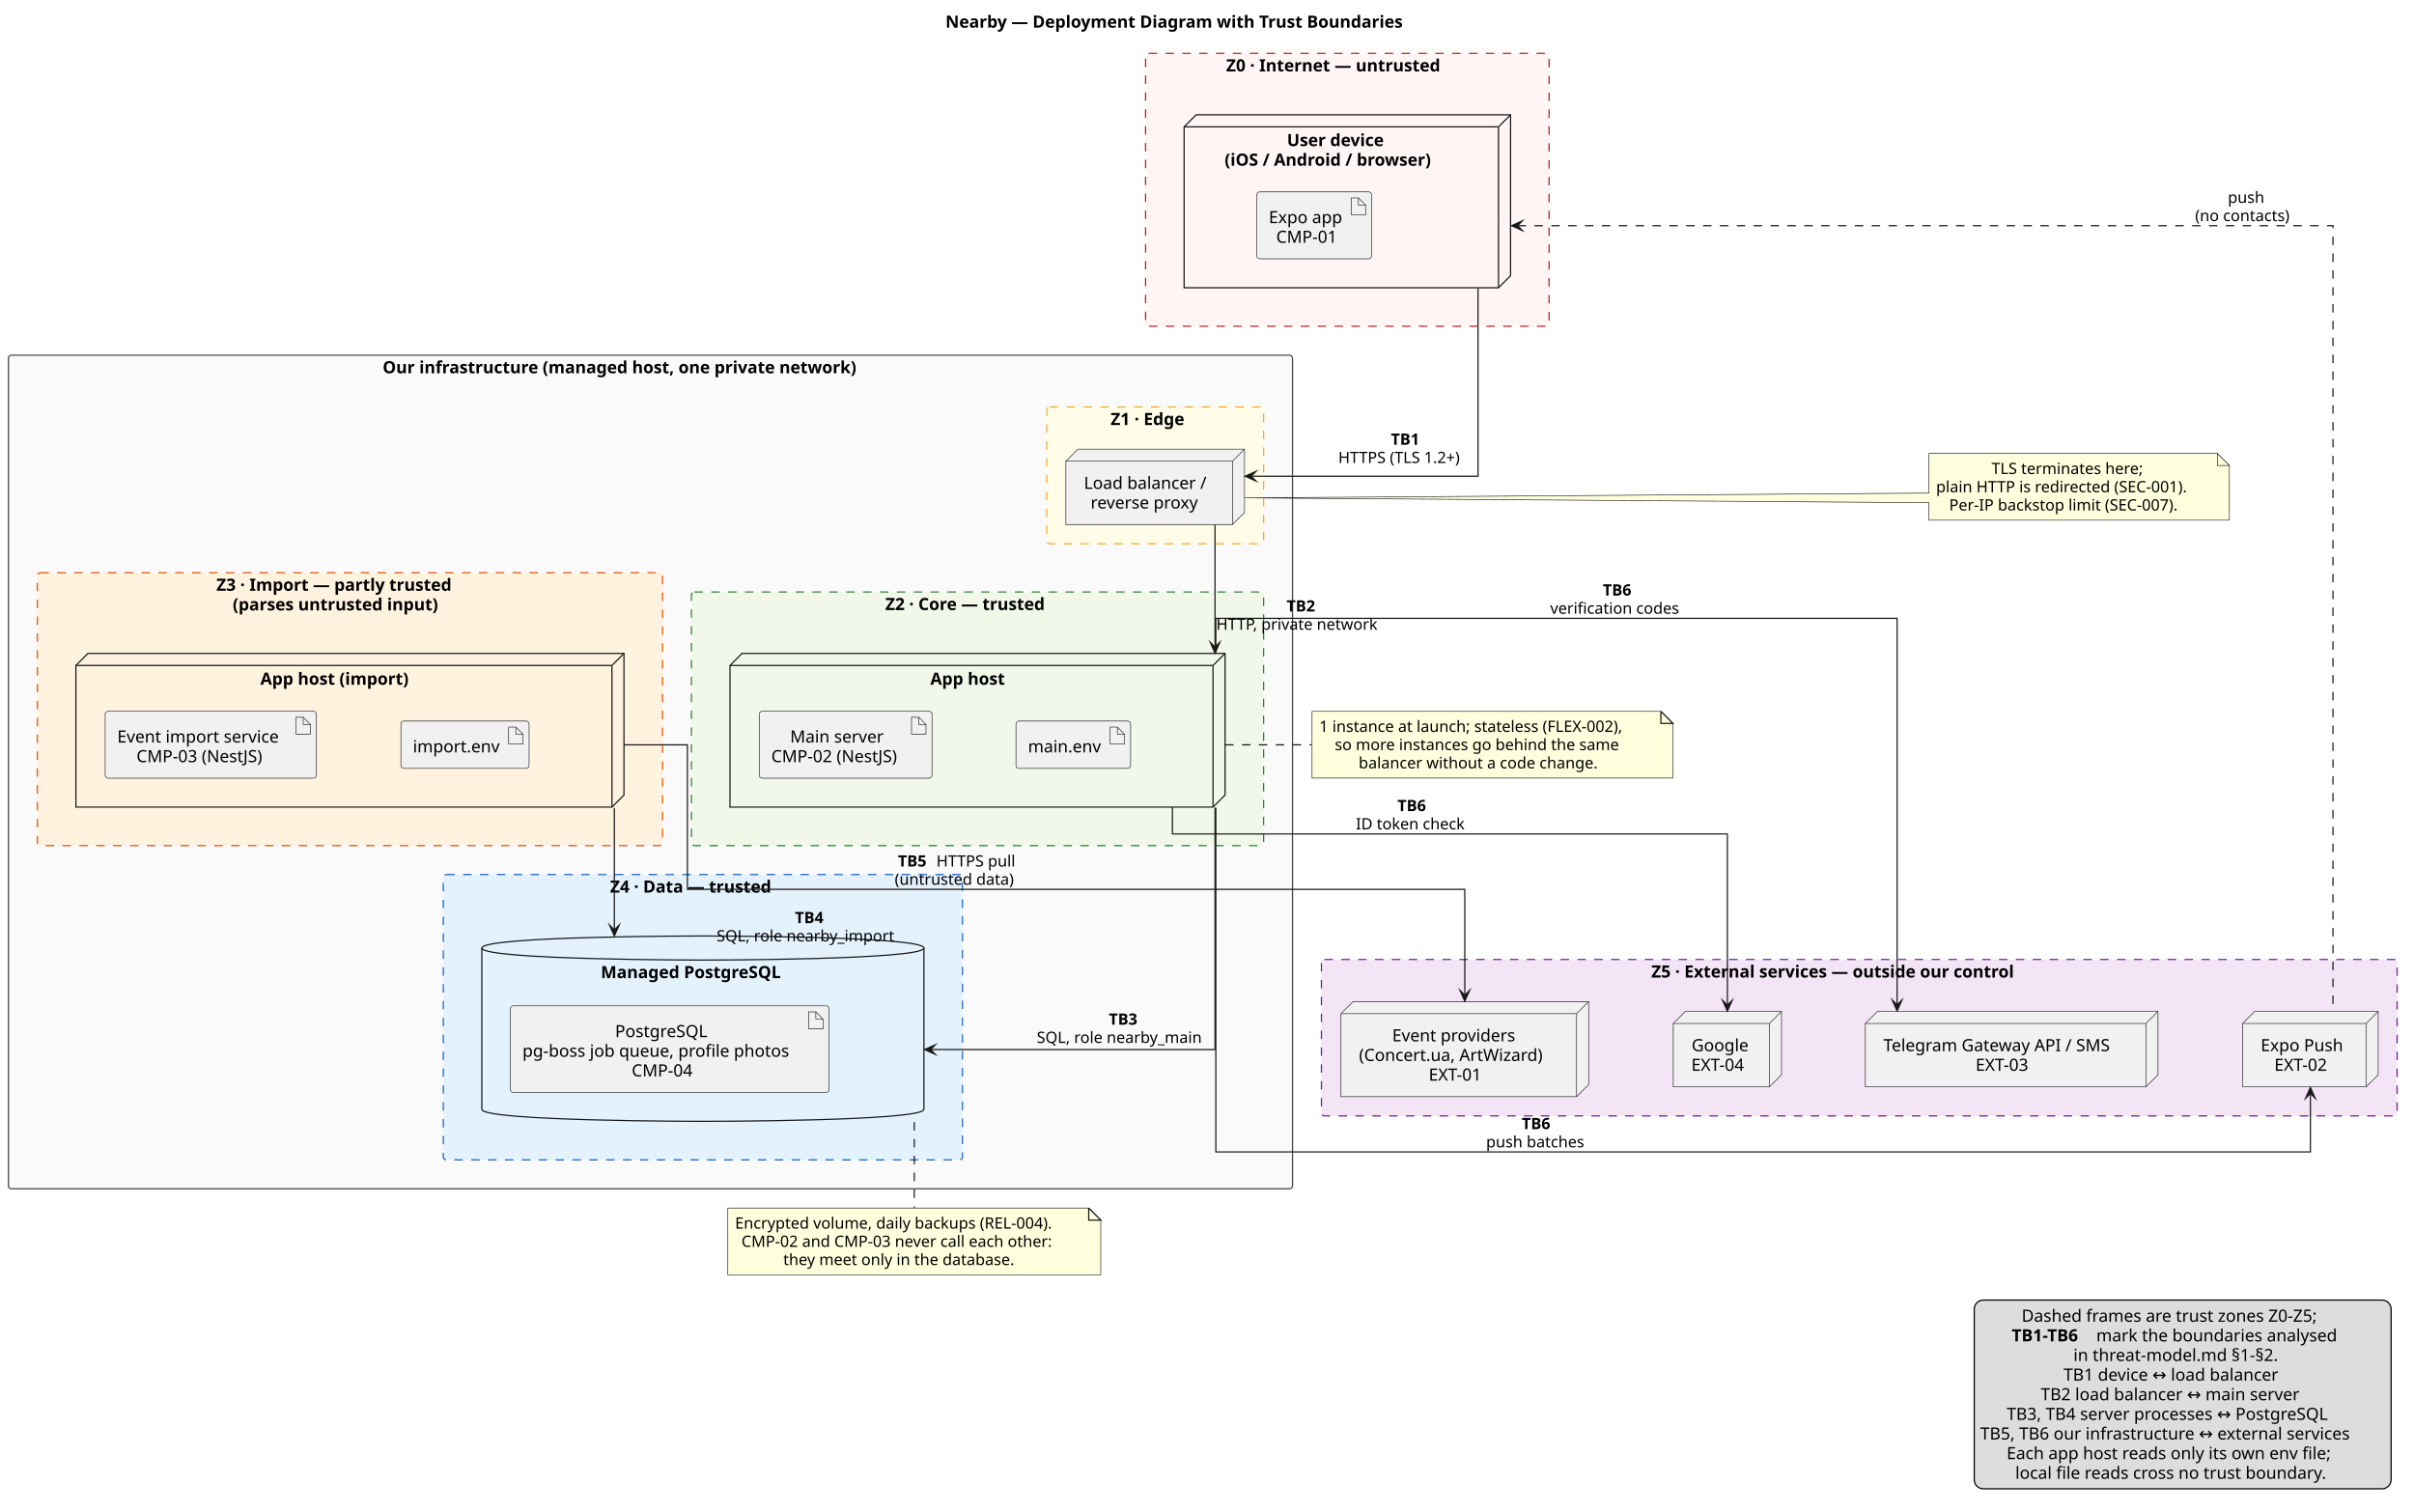
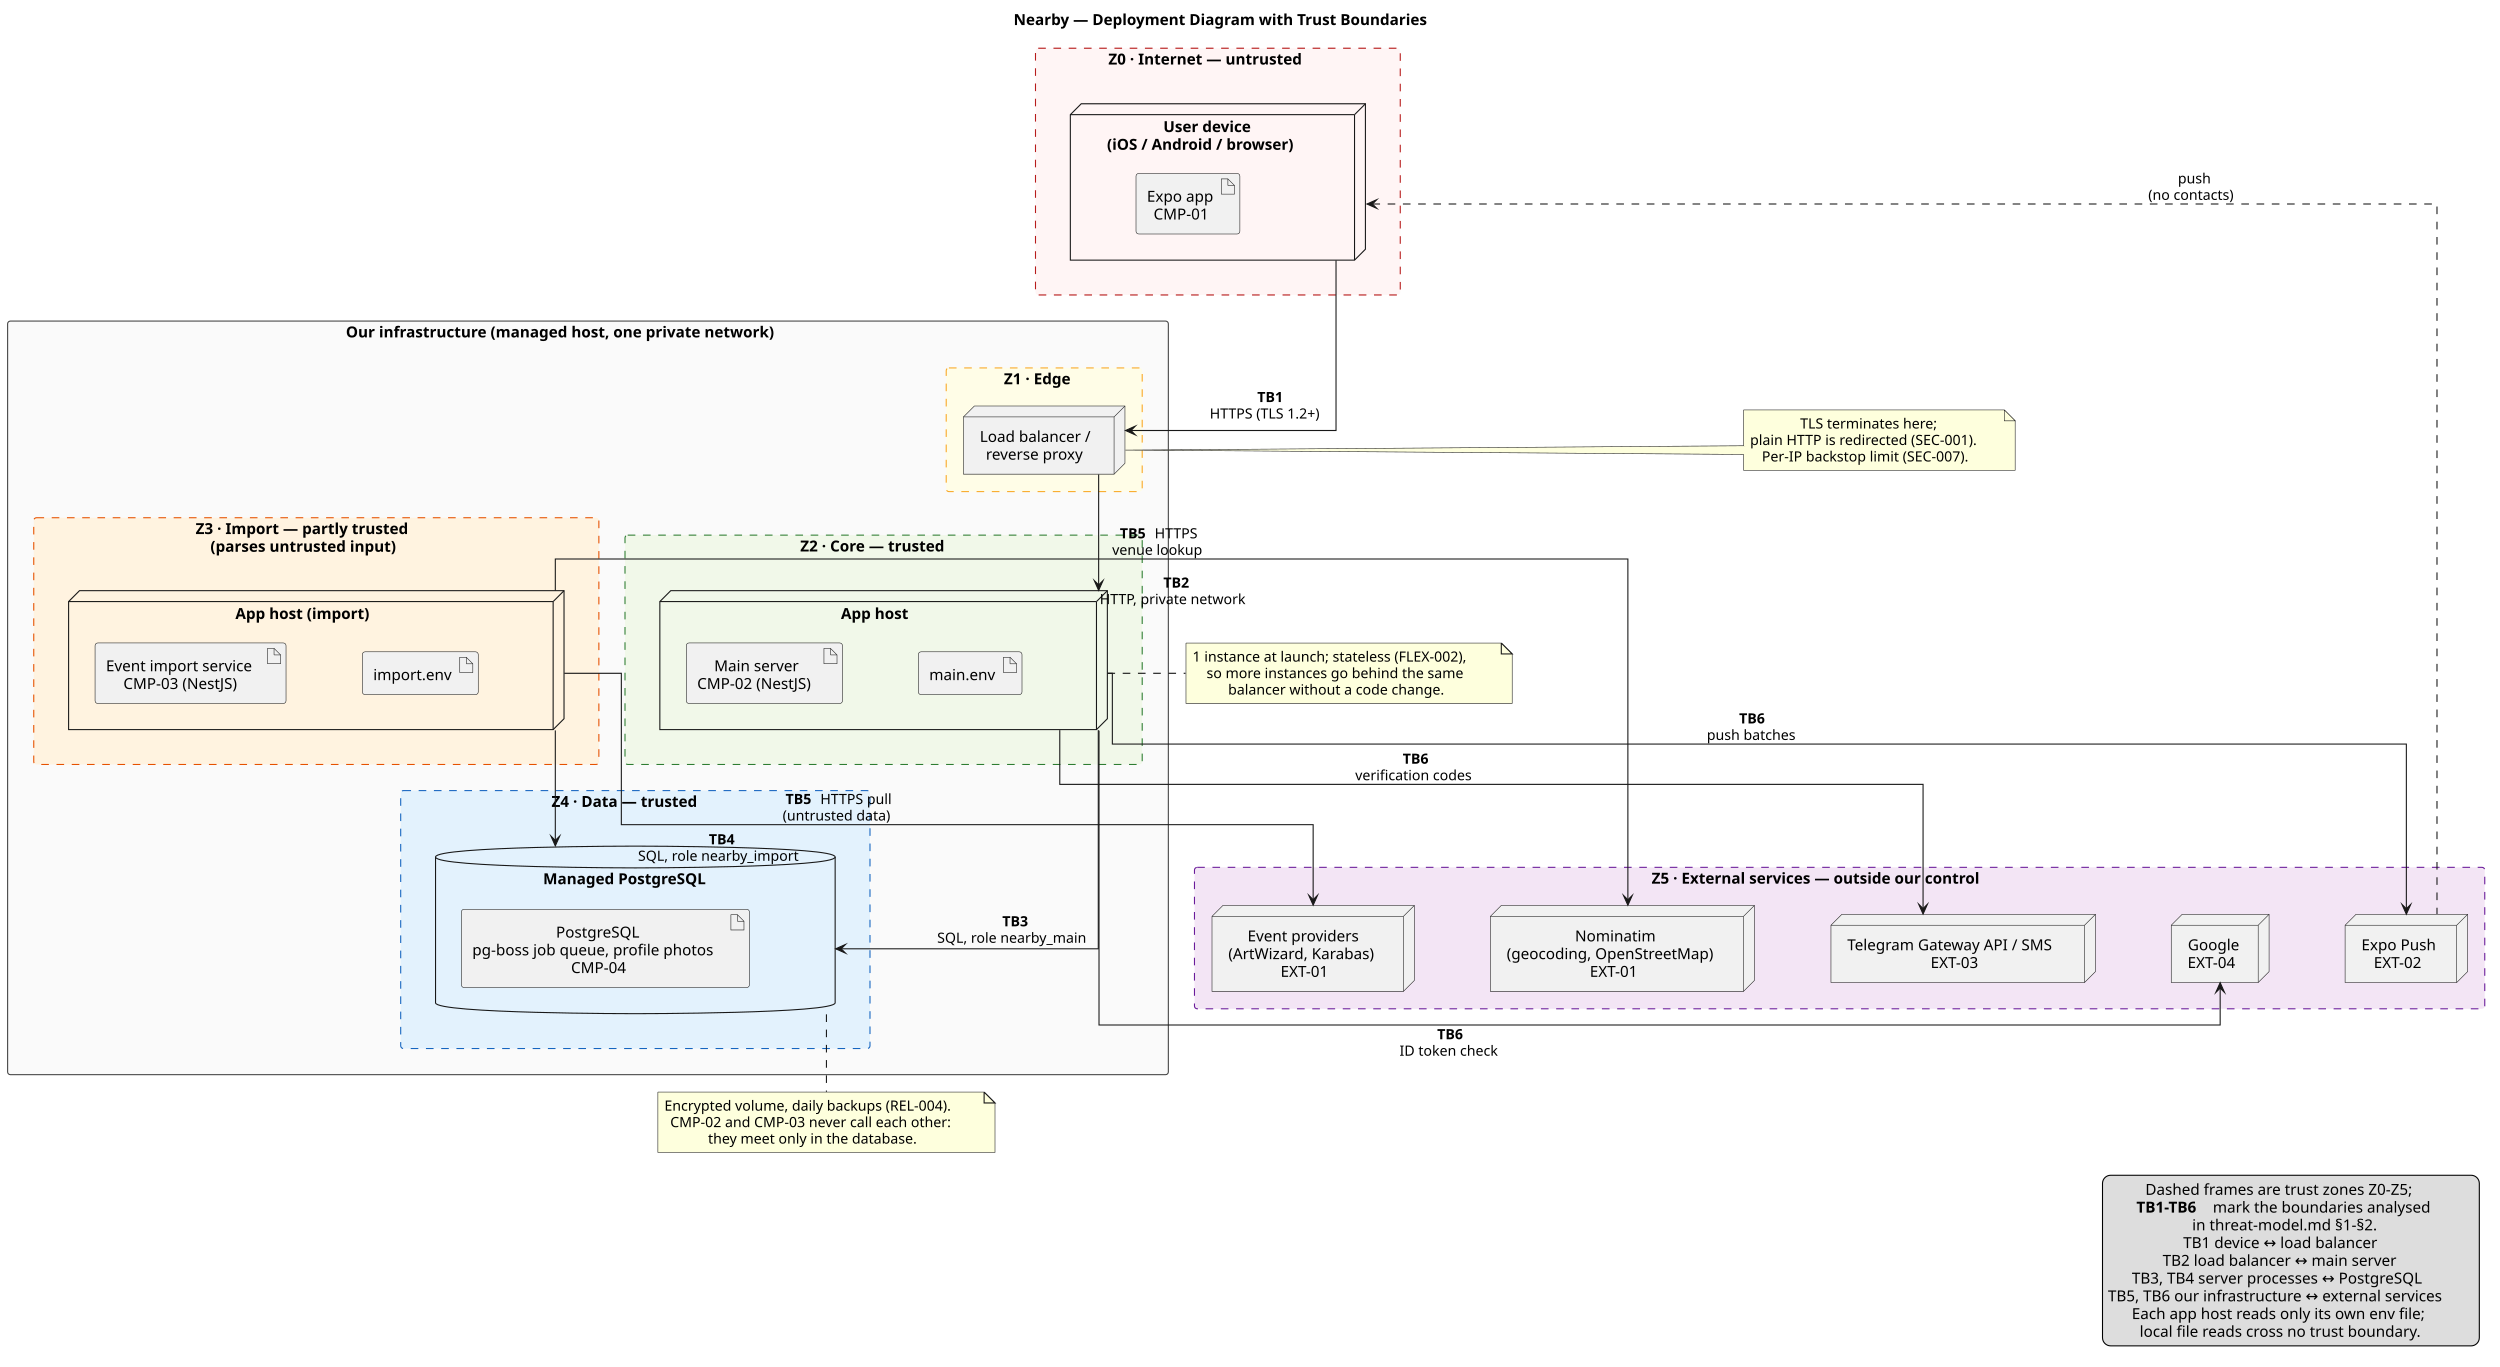
- <svg xmlns="http://www.w3.org/2000/svg" version="1.1" data-diagram-type="DESCRIPTION" style="width:2004px;height:1255px;background:#FFFFFF;" width="2004px" height="1255px" viewBox="0 0 2004 1255" zoomAndPan="magnify" preserveAspectRatio="none" contentStyleType="text/css">
+ <svg xmlns="http://www.w3.org/2000/svg" version="1.1" data-diagram-type="DESCRIPTION" style="width:2296px;height:1255px;background:#FFFFFF;" width="2296px" height="1255px" viewBox="0 0 2296 1255" zoomAndPan="magnify" preserveAspectRatio="none" contentStyleType="text/css">
  <defs />
  <g font-family="sans-serif" lengthAdjust="spacing">
    <g class="title" data-source-line="8">
-       <text x="784.867" y="22.995" fill="#000" font-size="14" textLength="427.267" font-weight="700">Nearby — Deployment Diagram with Trust Boundaries</text>
+       <text x="930.867" y="22.995" fill="#000" font-size="14" textLength="427.267" font-weight="700">Nearby — Deployment Diagram with Trust Boundaries</text>
    </g>
    <g class="cluster" data-qualified-name="Z0" id="ent0001" data-source-line="16">
      <rect x="951" y="44.297" width="335" height="226.59" fill="#FFF5F5" style="stroke:#B71C1C;stroke-width:1;stroke-dasharray:7,7;" rx="2.5" ry="2.5" />
      <text x="1017.916" y="59.292" fill="#000" font-size="14" textLength="201.168" font-weight="700">Z0 · Internet — untrusted</text>
    </g>
    <g class="cluster" data-qualified-name="Z0.dev" id="ent0002" data-source-line="17">
      <polygon points="983,105.297,993,95.297,1254,95.297,1254,228.887,1244,238.887,983,238.887,983,105.297" fill="none" style="stroke:#181818;stroke-width:1;stroke-linejoin:miter;stroke-miterlimit:10;" />
      <line x1="1244" y1="105.297" x2="1254" y2="95.297" style="stroke:#181818;stroke-width:1;" />
      <line x1="983" y1="105.297" x2="1244" y2="105.297" style="stroke:#181818;stroke-width:1;" />
      <line x1="1244" y1="105.297" x2="1244" y2="238.887" style="stroke:#181818;stroke-width:1;" />
      <text x="1068.395" y="121.292" fill="#000" font-size="14" textLength="92.21" font-weight="700">User device</text>
      <text x="1016.661" y="137.589" fill="#000" font-size="14" textLength="195.679" font-weight="700">(iOS / Android / browser)</text>
    </g>
    <g class="cluster" data-qualified-name="INFRA" id="ent0004" data-source-line="22">
      <rect x="7" y="294.887" width="1066" height="692.08" fill="#FAFAFA" style="stroke:#424242;stroke-width:1;" rx="2.5" ry="2.5" />
      <text x="317.661" y="309.882" fill="#000" font-size="14" textLength="444.678" font-weight="700">Our infrastructure (managed host, one private network)</text>
    </g>
    <g class="cluster" data-qualified-name="INFRA.Z1" id="ent0005" data-source-line="24">
      <rect x="869" y="337.887" width="180" height="113.6" fill="#FFFDE7" style="stroke:#F9A825;stroke-width:1;stroke-dasharray:7,7;" rx="2.5" ry="2.5" />
      <text x="921.97" y="352.882" fill="#000" font-size="14" textLength="74.061" font-weight="700">Z1 · Edge</text>
    </g>
    <g class="cluster" data-qualified-name="INFRA.Z2" id="ent0007" data-source-line="28">
      <rect x="574" y="491.487" width="475" height="210.59" fill="#F1F8E9" style="stroke:#2E7D32;stroke-width:1;stroke-dasharray:7,7;" rx="2.5" ry="2.5" />
      <text x="734.948" y="506.482" fill="#000" font-size="14" textLength="153.104" font-weight="700">Z2 · Core — trusted</text>
    </g>
    <g class="cluster" data-qualified-name="INFRA.Z2.host_main" id="ent0008" data-source-line="29">
      <polygon points="606,552.487,616,542.487,1017,542.487,1017,660.077,1007,670.077,606,670.077,606,552.487" fill="none" style="stroke:#181818;stroke-width:1;stroke-linejoin:miter;stroke-miterlimit:10;" />
      <line x1="1007" y1="552.487" x2="1017" y2="542.487" style="stroke:#181818;stroke-width:1;" />
      <line x1="606" y1="552.487" x2="1007" y2="552.487" style="stroke:#181818;stroke-width:1;" />
      <line x1="1007" y1="552.487" x2="1007" y2="670.077" style="stroke:#181818;stroke-width:1;" />
      <text x="772.319" y="568.482" fill="#000" font-size="14" textLength="70.362" font-weight="700">App host</text>
    </g>
    <g class="cluster" data-qualified-name="INFRA.Z3" id="ent0011" data-source-line="35">
      <rect x="31" y="475.487" width="519" height="226.59" fill="#FFF3E0" style="stroke:#E65100;stroke-width:1;stroke-dasharray:7,7;" rx="2.5" ry="2.5" />
      <text x="179.645" y="490.482" fill="#000" font-size="14" textLength="221.71" font-weight="700">Z3 · Import — partly trusted</text>
      <text x="193.218" y="506.779" fill="#000" font-size="14" textLength="194.564" font-weight="700">(parses untrusted input)</text>
    </g>
    <g class="cluster" data-qualified-name="INFRA.Z3.host_import" id="ent0012" data-source-line="36">
      <polygon points="63,552.487,73,542.487,518,542.487,518,660.077,508,670.077,63,670.077,63,552.487" fill="none" style="stroke:#181818;stroke-width:1;stroke-linejoin:miter;stroke-miterlimit:10;" />
      <line x1="508" y1="552.487" x2="518" y2="542.487" style="stroke:#181818;stroke-width:1;" />
      <line x1="63" y1="552.487" x2="508" y2="552.487" style="stroke:#181818;stroke-width:1;" />
      <line x1="508" y1="552.487" x2="508" y2="670.077" style="stroke:#181818;stroke-width:1;" />
      <text x="216.172" y="568.482" fill="#000" font-size="14" textLength="140.656" font-weight="700">App host (import)</text>
    </g>
    <g class="cluster" data-qualified-name="INFRA.Z4" id="ent0015" data-source-line="42">
      <rect x="368" y="726.077" width="431" height="236.89" fill="#E3F2FD" style="stroke:#1565C0;stroke-width:1;stroke-dasharray:7,7;" rx="2.5" ry="2.5" />
      <text x="506.49" y="741.072" fill="#000" font-size="14" textLength="154.021" font-weight="700">Z4 · Data — trusted</text>
    </g>
    <g class="cluster" data-qualified-name="INFRA.Z4.db" id="ent0016" data-source-line="43">
      <path d="M400,787.077 C400,777.077 583.5,777.077 583.5,777.077 C583.5,777.077 767,777.077 767,787.077 L767,920.967 C767,930.967 583.5,930.967 583.5,930.967 C583.5,930.967 400,930.967 400,920.967 L400,787.077" style="stroke:#181818;stroke-width:1;" fill="none" />
      <path d="M400,787.077 C400,797.077 583.5,797.077 583.5,797.077 C583.5,797.077 767,797.077 767,787.077" style="stroke:#181818;stroke-width:1;" fill="none" />
      <text x="498.782" y="812.072" fill="#000" font-size="14" textLength="169.436" font-weight="700">Managed PostgreSQL</text>
    </g>
    <g class="cluster" data-qualified-name="Z5" id="ent0018" data-source-line="49">
-       <rect x="1097" y="796.577" width="893" height="129.89" fill="#F3E5F5" style="stroke:#6A1B9A;stroke-width:1;stroke-dasharray:7,7;" rx="2.5" ry="2.5" />
-       <text x="1370.838" y="811.572" fill="#000" font-size="14" textLength="345.324" font-weight="700">Z5 · External services — outside our control</text>
+       <rect x="1097" y="796.577" width="1185" height="129.89" fill="#F3E5F5" style="stroke:#6A1B9A;stroke-width:1;stroke-dasharray:7,7;" rx="2.5" ry="2.5" />
+       <text x="1516.838" y="811.572" fill="#000" font-size="14" textLength="345.324" font-weight="700">Z5 · External services — outside our control</text>
    </g>
    <g class="entity" data-qualified-name="Z0.dev.app" id="ent0003" data-source-line="18">
      <rect x="1043.31" y="159.297" width="95.386" height="55.594" fill="#F1F1F1" style="stroke:#181818;stroke-width:0.5;" rx="2.5" ry="2.5" />
      <polygon points="1121.696,164.297,1121.696,178.297,1133.696,178.297,1133.696,170.297,1127.696,164.297,1121.696,164.297" fill="#F1F1F1" style="stroke:#181818;stroke-width:0.5;stroke-linejoin:miter;stroke-miterlimit:10;" />
      <line x1="1127.696" y1="164.297" x2="1127.696" y2="170.297" style="stroke:#181818;stroke-width:0.5;" />
      <line x1="1133.696" y1="170.297" x2="1127.696" y2="170.297" style="stroke:#181818;stroke-width:0.5;" />
      <text x="1053.31" y="185.292" fill="#000" font-size="14" textLength="65.386">Expo app</text>
      <text x="1059.421" y="201.589" fill="#000" font-size="14" textLength="53.163">CMP-01</text>
    </g>
    <g class="entity" data-qualified-name="INFRA.Z1.lb" id="ent0006" data-source-line="25">
      <polygon points="884.84,382.887,894.84,372.887,1033.162,372.887,1033.162,425.481,1023.162,435.481,884.84,435.481,884.84,382.887" fill="#F1F1F1" style="stroke:#181818;stroke-width:0.5;stroke-linejoin:miter;stroke-miterlimit:10;" />
      <line x1="1023.162" y1="382.887" x2="1033.162" y2="372.887" style="stroke:#181818;stroke-width:0.5;" />
      <line x1="884.84" y1="382.887" x2="1023.162" y2="382.887" style="stroke:#181818;stroke-width:0.5;" />
      <line x1="1023.162" y1="382.887" x2="1023.162" y2="435.481" style="stroke:#181818;stroke-width:0.5;" />
      <text x="899.84" y="405.882" fill="#000" font-size="14" textLength="108.322">Load balancer /</text>
      <text x="905.422" y="422.179" fill="#000" font-size="14" textLength="97.159">reverse proxy</text>
    </g>
    <g class="entity" data-qualified-name="INFRA.Z2.host_main.main" id="ent0009" data-source-line="30">
      <rect x="630.29" y="590.487" width="143.422" height="55.594" fill="#F1F1F1" style="stroke:#181818;stroke-width:0.5;" rx="2.5" ry="2.5" />
      <polygon points="756.712,595.487,756.712,609.487,768.712,609.487,768.712,601.487,762.712,595.487,756.712,595.487" fill="#F1F1F1" style="stroke:#181818;stroke-width:0.5;stroke-linejoin:miter;stroke-miterlimit:10;" />
      <line x1="762.712" y1="595.487" x2="762.712" y2="601.487" style="stroke:#181818;stroke-width:0.5;" />
      <line x1="768.712" y1="601.487" x2="762.712" y2="601.487" style="stroke:#181818;stroke-width:0.5;" />
      <text x="655.907" y="616.482" fill="#000" font-size="14" textLength="82.188">Main server</text>
      <text x="640.29" y="632.779" fill="#000" font-size="14" textLength="113.422">CMP-02 (NestJS)</text>
    </g>
    <g class="entity" data-qualified-name="INFRA.Z2.host_main.env_main" id="ent0010" data-source-line="31">
      <rect x="843.4" y="598.637" width="95.201" height="39.297" fill="#F1F1F1" style="stroke:#181818;stroke-width:0.5;" rx="2.5" ry="2.5" />
      <polygon points="921.601,603.637,921.601,617.637,933.601,617.637,933.601,609.637,927.601,603.637,921.601,603.637" fill="#F1F1F1" style="stroke:#181818;stroke-width:0.5;stroke-linejoin:miter;stroke-miterlimit:10;" />
      <line x1="927.601" y1="603.637" x2="927.601" y2="609.637" style="stroke:#181818;stroke-width:0.5;" />
      <line x1="933.601" y1="609.637" x2="927.601" y2="609.637" style="stroke:#181818;stroke-width:0.5;" />
      <text x="853.4" y="624.632" fill="#000" font-size="14" textLength="65.201">main.env</text>
    </g>
    <g class="entity" data-qualified-name="INFRA.Z3.host_import.imp" id="ent0013" data-source-line="37">
      <rect x="87.31" y="590.487" width="175.38" height="55.594" fill="#F1F1F1" style="stroke:#181818;stroke-width:0.5;" rx="2.5" ry="2.5" />
      <polygon points="245.69,595.487,245.69,609.487,257.69,609.487,257.69,601.487,251.69,595.487,245.69,595.487" fill="#F1F1F1" style="stroke:#181818;stroke-width:0.5;stroke-linejoin:miter;stroke-miterlimit:10;" />
      <line x1="251.69" y1="595.487" x2="251.69" y2="601.487" style="stroke:#181818;stroke-width:0.5;" />
      <line x1="257.69" y1="601.487" x2="251.69" y2="601.487" style="stroke:#181818;stroke-width:0.5;" />
      <text x="97.31" y="616.482" fill="#000" font-size="14" textLength="145.38">Event import service</text>
      <text x="113.289" y="632.779" fill="#000" font-size="14" textLength="113.422">CMP-03 (NestJS)</text>
    </g>
    <g class="entity" data-qualified-name="INFRA.Z3.host_import.env_import" id="ent0014" data-source-line="38">
      <rect x="332.78" y="598.637" width="106.446" height="39.297" fill="#F1F1F1" style="stroke:#181818;stroke-width:0.5;" rx="2.5" ry="2.5" />
      <polygon points="422.226,603.637,422.226,617.637,434.226,617.637,434.226,609.637,428.226,603.637,422.226,603.637" fill="#F1F1F1" style="stroke:#181818;stroke-width:0.5;stroke-linejoin:miter;stroke-miterlimit:10;" />
      <line x1="428.226" y1="603.637" x2="428.226" y2="609.637" style="stroke:#181818;stroke-width:0.5;" />
      <line x1="434.226" y1="609.637" x2="428.226" y2="609.637" style="stroke:#181818;stroke-width:0.5;" />
      <text x="342.78" y="624.632" fill="#000" font-size="14" textLength="76.446">import.env</text>
    </g>
    <g class="entity" data-qualified-name="INFRA.Z4.db.pg" id="ent0017" data-source-line="44">
      <rect x="423.74" y="835.077" width="264.521" height="71.891" fill="#F1F1F1" style="stroke:#181818;stroke-width:0.5;" rx="2.5" ry="2.5" />
      <polygon points="671.261,840.077,671.261,854.077,683.261,854.077,683.261,846.077,677.261,840.077,671.261,840.077" fill="#F1F1F1" style="stroke:#181818;stroke-width:0.5;stroke-linejoin:miter;stroke-miterlimit:10;" />
      <line x1="677.261" y1="840.077" x2="677.261" y2="846.077" style="stroke:#181818;stroke-width:0.5;" />
      <line x1="683.261" y1="846.077" x2="677.261" y2="846.077" style="stroke:#181818;stroke-width:0.5;" />
      <text x="510.624" y="861.072" fill="#000" font-size="14" textLength="80.753">PostgreSQL</text>
      <text x="433.74" y="877.369" fill="#000" font-size="14" textLength="234.521">pg-boss job queue, profile photos</text>
      <text x="524.419" y="893.666" fill="#000" font-size="14" textLength="53.163">CMP-04</text>
    </g>
    <g class="entity" data-qualified-name="Z5.google" id="ent0019" data-source-line="50">
-       <polygon points="1389.07,849.727,1399.07,839.727,1478.924,839.727,1478.924,892.321,1468.924,902.321,1389.07,902.321,1389.07,849.727" fill="#F1F1F1" style="stroke:#181818;stroke-width:0.5;stroke-linejoin:miter;stroke-miterlimit:10;" />
-       <line x1="1468.924" y1="849.727" x2="1478.924" y2="839.727" style="stroke:#181818;stroke-width:0.5;" />
-       <line x1="1389.07" y1="849.727" x2="1468.924" y2="849.727" style="stroke:#181818;stroke-width:0.5;" />
-       <line x1="1468.924" y1="849.727" x2="1468.924" y2="902.321" style="stroke:#181818;stroke-width:0.5;" />
-       <text x="1404.313" y="872.722" fill="#000" font-size="14" textLength="49.369">Google</text>
-       <text x="1404.07" y="889.019" fill="#000" font-size="14" textLength="49.854">EXT-04</text>
+       <polygon points="1994.07,849.727,2004.07,839.727,2083.924,839.727,2083.924,892.321,2073.924,902.321,1994.07,902.321,1994.07,849.727" fill="#F1F1F1" style="stroke:#181818;stroke-width:0.5;stroke-linejoin:miter;stroke-miterlimit:10;" />
+       <line x1="2073.924" y1="849.727" x2="2083.924" y2="839.727" style="stroke:#181818;stroke-width:0.5;" />
+       <line x1="1994.07" y1="849.727" x2="2073.924" y2="849.727" style="stroke:#181818;stroke-width:0.5;" />
+       <line x1="2073.924" y1="849.727" x2="2073.924" y2="902.321" style="stroke:#181818;stroke-width:0.5;" />
+       <text x="2009.313" y="872.722" fill="#000" font-size="14" textLength="49.369">Google</text>
+       <text x="2009.07" y="889.019" fill="#000" font-size="14" textLength="49.854">EXT-04</text>
    </g>
    <g class="entity" data-qualified-name="Z5.tg" id="ent0020" data-source-line="51">
-       <polygon points="1548.55,849.727,1558.55,839.727,1791.441,839.727,1791.441,892.321,1781.441,902.321,1548.55,902.321,1548.55,849.727" fill="#F1F1F1" style="stroke:#181818;stroke-width:0.5;stroke-linejoin:miter;stroke-miterlimit:10;" />
-       <line x1="1781.441" y1="849.727" x2="1791.441" y2="839.727" style="stroke:#181818;stroke-width:0.5;" />
-       <line x1="1548.55" y1="849.727" x2="1781.441" y2="849.727" style="stroke:#181818;stroke-width:0.5;" />
-       <line x1="1781.441" y1="849.727" x2="1781.441" y2="902.321" style="stroke:#181818;stroke-width:0.5;" />
-       <text x="1563.55" y="872.722" fill="#000" font-size="14" textLength="202.891">Telegram Gateway API / SMS</text>
-       <text x="1640.068" y="889.019" fill="#000" font-size="14" textLength="49.854">EXT-03</text>
+       <polygon points="1681.55,849.727,1691.55,839.727,1924.441,839.727,1924.441,892.321,1914.441,902.321,1681.55,902.321,1681.55,849.727" fill="#F1F1F1" style="stroke:#181818;stroke-width:0.5;stroke-linejoin:miter;stroke-miterlimit:10;" />
+       <line x1="1914.441" y1="849.727" x2="1924.441" y2="839.727" style="stroke:#181818;stroke-width:0.5;" />
+       <line x1="1681.55" y1="849.727" x2="1914.441" y2="849.727" style="stroke:#181818;stroke-width:0.5;" />
+       <line x1="1914.441" y1="849.727" x2="1914.441" y2="902.321" style="stroke:#181818;stroke-width:0.5;" />
+       <text x="1696.55" y="872.722" fill="#000" font-size="14" textLength="202.891">Telegram Gateway API / SMS</text>
+       <text x="1773.068" y="889.019" fill="#000" font-size="14" textLength="49.854">EXT-03</text>
    </g>
    <g class="entity" data-qualified-name="Z5.push" id="ent0021" data-source-line="52">
-       <polygon points="1861.74,849.727,1871.74,839.727,1974.256,839.727,1974.256,892.321,1964.256,902.321,1861.74,902.321,1861.74,849.727" fill="#F1F1F1" style="stroke:#181818;stroke-width:0.5;stroke-linejoin:miter;stroke-miterlimit:10;" />
-       <line x1="1964.256" y1="849.727" x2="1974.256" y2="839.727" style="stroke:#181818;stroke-width:0.5;" />
-       <line x1="1861.74" y1="849.727" x2="1964.256" y2="849.727" style="stroke:#181818;stroke-width:0.5;" />
-       <line x1="1964.256" y1="849.727" x2="1964.256" y2="902.321" style="stroke:#181818;stroke-width:0.5;" />
-       <text x="1876.74" y="872.722" fill="#000" font-size="14" textLength="72.516">Expo Push</text>
-       <text x="1888.071" y="889.019" fill="#000" font-size="14" textLength="49.854">EXT-02</text>
+       <polygon points="2153.74,849.727,2163.74,839.727,2266.256,839.727,2266.256,892.321,2256.256,902.321,2153.74,902.321,2153.74,849.727" fill="#F1F1F1" style="stroke:#181818;stroke-width:0.5;stroke-linejoin:miter;stroke-miterlimit:10;" />
+       <line x1="2256.256" y1="849.727" x2="2266.256" y2="839.727" style="stroke:#181818;stroke-width:0.5;" />
+       <line x1="2153.74" y1="849.727" x2="2256.256" y2="849.727" style="stroke:#181818;stroke-width:0.5;" />
+       <line x1="2256.256" y1="849.727" x2="2256.256" y2="902.321" style="stroke:#181818;stroke-width:0.5;" />
+       <text x="2168.74" y="872.722" fill="#000" font-size="14" textLength="72.516">Expo Push</text>
+       <text x="2180.071" y="889.019" fill="#000" font-size="14" textLength="49.854">EXT-02</text>
    </g>
    <g class="entity" data-qualified-name="Z5.providers" id="ent0022" data-source-line="53">
-       <polygon points="1113.19,841.577,1123.19,831.577,1318.811,831.577,1318.811,900.468,1308.811,910.468,1113.19,910.468,1113.19,841.577" fill="#F1F1F1" style="stroke:#181818;stroke-width:0.5;stroke-linejoin:miter;stroke-miterlimit:10;" />
-       <line x1="1308.811" y1="841.577" x2="1318.811" y2="831.577" style="stroke:#181818;stroke-width:0.5;" />
-       <line x1="1113.19" y1="841.577" x2="1308.811" y2="841.577" style="stroke:#181818;stroke-width:0.5;" />
-       <line x1="1308.811" y1="841.577" x2="1308.811" y2="910.468" style="stroke:#181818;stroke-width:0.5;" />
-       <text x="1155.756" y="864.572" fill="#000" font-size="14" textLength="110.489">Event providers</text>
-       <text x="1128.19" y="880.869" fill="#000" font-size="14" textLength="165.621">(Concert.ua, ArtWizard)</text>
-       <text x="1186.073" y="897.166" fill="#000" font-size="14" textLength="49.854">EXT-01</text>
-     </g>
-     <g class="entity" data-qualified-name="GMN36" id="ent0037" data-source-line="71">
+       <polygon points="1113.1,841.577,1123.1,831.577,1298.904,831.577,1298.904,900.468,1288.904,910.468,1113.1,910.468,1113.1,841.577" fill="#F1F1F1" style="stroke:#181818;stroke-width:0.5;stroke-linejoin:miter;stroke-miterlimit:10;" />
+       <line x1="1288.904" y1="841.577" x2="1298.904" y2="831.577" style="stroke:#181818;stroke-width:0.5;" />
+       <line x1="1113.1" y1="841.577" x2="1288.904" y2="841.577" style="stroke:#181818;stroke-width:0.5;" />
+       <line x1="1288.904" y1="841.577" x2="1288.904" y2="910.468" style="stroke:#181818;stroke-width:0.5;" />
+       <text x="1145.757" y="864.572" fill="#000" font-size="14" textLength="110.489">Event providers</text>
+       <text x="1128.1" y="880.869" fill="#000" font-size="14" textLength="145.804">(ArtWizard, Karabas)</text>
+       <text x="1176.075" y="897.166" fill="#000" font-size="14" textLength="49.854">EXT-01</text>
+     </g>
+     <g class="entity" data-qualified-name="Z5.nominatim" id="ent0023" data-source-line="54">
+       <polygon points="1368.76,841.577,1378.76,831.577,1611.234,831.577,1611.234,900.468,1601.234,910.468,1368.76,910.468,1368.76,841.577" fill="#F1F1F1" style="stroke:#181818;stroke-width:0.5;stroke-linejoin:miter;stroke-miterlimit:10;" />
+       <line x1="1601.234" y1="841.577" x2="1611.234" y2="831.577" style="stroke:#181818;stroke-width:0.5;" />
+       <line x1="1368.76" y1="841.577" x2="1601.234" y2="841.577" style="stroke:#181818;stroke-width:0.5;" />
+       <line x1="1601.234" y1="841.577" x2="1601.234" y2="910.468" style="stroke:#181818;stroke-width:0.5;" />
+       <text x="1446.48" y="864.572" fill="#000" font-size="14" textLength="77.034">Nominatim</text>
+       <text x="1383.76" y="880.869" fill="#000" font-size="14" textLength="202.474">(geocoding, OpenStreetMap)</text>
+       <text x="1460.07" y="897.166" fill="#000" font-size="14" textLength="49.854">EXT-01</text>
+     </g>
+     <g class="entity" data-qualified-name="GMN39" id="ent0040" data-source-line="74">
      <path d="M1601.27,376.487 L1601.27,409.367 L1033.59,413.367 L1601.27,417.367 L1601.27,431.885 A0,0 0 0 0 1601.27,431.885 L1850.728,431.885 A0,0 0 0 0 1850.728,431.885 L1850.728,386.487 L1840.728,376.487 L1601.27,376.487 A0,0 0 0 0 1601.27,376.487" style="stroke:#181818;stroke-width:0.5;" fill="#FEFFDD" />
      <path d="M1840.728,376.487 L1840.728,386.487 L1850.728,386.487 L1840.728,376.487" style="stroke:#181818;stroke-width:0.5;" fill="#FEFFDD" />
      <text x="1653.275" y="393.554" fill="#000" font-size="13" textLength="136.449">TLS terminates here;</text>
      <text x="1607.27" y="408.687" fill="#000" font-size="13" textLength="228.458">plain HTTP is redirected (SEC-001).</text>
      <text x="1618.083" y="423.819" fill="#000" font-size="13" textLength="206.832">Per-IP backstop limit (SEC-007).</text>
    </g>
-     <g class="entity" data-qualified-name="GMN39" id="ent0040" data-source-line="77">
+     <g class="entity" data-qualified-name="GMN42" id="ent0043" data-source-line="80">
      <path d="M1089.2,590.577 L1089.2,645.975 L1388.799,645.975 L1388.799,600.577 L1378.799,590.577 L1089.2,590.577" style="stroke:#181818;stroke-width:0.5;" fill="#FEFFDD" />
      <path d="M1378.799,590.577 L1378.799,600.577 L1388.799,600.577 L1378.799,590.577" style="stroke:#181818;stroke-width:1;" fill="#FEFFDD" />
      <text x="1095.2" y="607.644" fill="#000" font-size="13" textLength="278.599">1 instance at launch; stateless (FLEX-002),</text>
      <text x="1108.07" y="622.777" fill="#000" font-size="13" textLength="252.859">so more instances go behind the same</text>
      <text x="1127.89" y="637.909" fill="#000" font-size="13" textLength="213.218">balancer without a code change.</text>
    </g>
-     <g class="entity" data-qualified-name="GMN42" id="ent0043" data-source-line="83">
+     <g class="entity" data-qualified-name="GMN45" id="ent0046" data-source-line="86">
      <path d="M604.19,1002.967 L604.19,1058.365 L913.812,1058.365 L913.812,1012.967 L903.812,1002.967 L604.19,1002.967" style="stroke:#181818;stroke-width:0.5;" fill="#FEFFDD" />
      <path d="M903.812,1002.967 L903.812,1012.967 L913.812,1012.967 L903.812,1002.967" style="stroke:#181818;stroke-width:1;" fill="#FEFFDD" />
      <text x="610.19" y="1020.034" fill="#000" font-size="13" textLength="288.622">Encrypted volume, daily backups (REL-004).</text>
      <text x="615.522" y="1035.167" fill="#000" font-size="13" textLength="277.958">CMP-02 and CMP-03 never call each other:</text>
      <text x="650.234" y="1050.299" fill="#000" font-size="13" textLength="208.533">they meet only in the database.</text>
    </g>
-     <g class="link" data-entity-1="ent0002" data-entity-2="ent0006" id="lnk23" data-source-line="56" data-link-type="dependency">
+     <g class="link" data-entity-1="ent0002" data-entity-2="ent0006" id="lnk24" data-source-line="57" data-link-type="dependency">
      <path d="M1227,239.178 C1227,239.871 1227,240.568 1227,241.27 C1227,246.88 1227,252.744 1227,258.768 C1227,270.818 1227,283.511 1227,296.109 C1227,346.502 1227,395.367 1227,395.367 C1227,395.367 1117.95,395.367 1038.65,395.367" style="stroke:#181818;stroke-width:1;" fill="none" id="dev-to-lb" />
      <polygon points="1033.65,395.367,1042.65,399.367,1038.65,395.367,1042.65,391.367,1033.65,395.367" fill="#181818" style="stroke:#181818;stroke-width:1;stroke-linejoin:miter;stroke-miterlimit:10;" />
      <text x="1154.669" y="369.274" fill="#000" font-size="13" textLength="27.822" font-weight="700">TB1</text>
      <text x="1111" y="384.407" fill="#000" font-size="13" textLength="115.159">HTTPS (TLS 1.2+)</text>
    </g>
-     <g class="link" data-entity-1="ent0006" data-entity-2="ent0008" id="lnk24" data-source-line="57" data-link-type="dependency">
-       <path d="M1008.67,435.777 C1008.67,449.967 1008.67,467.757 1008.67,486.625 C1008.67,496.06 1008.67,505.764 1008.67,515.422 C1008.67,520.251 1008.67,525.069 1008.67,529.836 C1008.67,532.22 1008.67,534.591 1008.67,536.944 C1008.67,538.12 1008.67,539.293 1008.67,540.46 C1008.67,541.043 1008.67,536.626 1008.67,537.207" style="stroke:#181818;stroke-width:1;" fill="none" id="lb-to-host_main" />
-       <polygon points="1008.67,542.207,1012.67,533.207,1008.67,537.207,1004.67,533.207,1008.67,542.207" fill="#181818" style="stroke:#181818;stroke-width:1;stroke-linejoin:miter;stroke-miterlimit:10;" />
-       <text x="1068.084" y="507.704" fill="#000" font-size="13" textLength="27.822" font-weight="700">TB2</text>
-       <text x="1009.67" y="522.837" fill="#000" font-size="13" textLength="144.65">HTTP, private network</text>
-     </g>
-     <g class="link" data-entity-1="ent0008" data-entity-2="ent0016" id="lnk25" data-source-line="58" data-link-type="dependency">
+     <g class="link" data-entity-1="ent0006" data-entity-2="ent0008" id="lnk25" data-source-line="58" data-link-type="dependency">
+       <path d="M1009,435.777 C1009,449.967 1009,467.757 1009,486.625 C1009,496.06 1009,505.764 1009,515.422 C1009,520.251 1009,525.069 1009,529.836 C1009,532.22 1009,534.591 1009,536.944 C1009,538.12 1009,539.293 1009,540.46 C1009,541.043 1009,536.626 1009,537.207" style="stroke:#181818;stroke-width:1;" fill="none" id="lb-to-host_main" />
+       <polygon points="1009,542.207,1013,533.207,1009,537.207,1005,533.207,1009,542.207" fill="#181818" style="stroke:#181818;stroke-width:1;stroke-linejoin:miter;stroke-miterlimit:10;" />
+       <text x="1068.414" y="539.704" fill="#000" font-size="13" textLength="27.822" font-weight="700">TB2</text>
+       <text x="1010" y="554.837" fill="#000" font-size="13" textLength="144.65">HTTP, private network</text>
+     </g>
+     <g class="link" data-entity-1="ent0008" data-entity-2="ent0016" id="lnk26" data-source-line="59" data-link-type="dependency">
      <path d="M1008.67,670.527 C1008.67,670.923 1008.67,671.321 1008.67,671.72 C1008.67,672.518 1008.67,673.323 1008.67,674.133 C1008.67,677.373 1008.67,680.705 1008.67,684.113 C1008.67,690.931 1008.67,698.056 1008.67,705.377 C1008.67,720.018 1008.67,735.443 1008.67,750.752 C1008.67,811.987 1008.67,871.367 1008.67,871.367 C1008.67,871.367 950.093,871.367 889.685,871.367 C859.481,871.367 828.82,871.367 804.795,871.367 C792.782,871.367 782.428,871.367 774.62,871.367 C772.668,871.367 770.875,871.367 769.256,871.367 C768.851,871.367 768.456,871.367 768.073,871.367 C767.882,871.367 772.693,871.367 772.507,871.367" style="stroke:#181818;stroke-width:1;" fill="none" id="host_main-to-db" />
      <polygon points="767.507,871.367,776.507,875.367,772.507,871.367,776.507,867.367,767.507,871.367" fill="#181818" style="stroke:#181818;stroke-width:1;stroke-linejoin:miter;stroke-miterlimit:10;" />
      <text x="920.513" y="850.734" fill="#000" font-size="13" textLength="27.822" font-weight="700">TB3</text>
      <text x="860.67" y="865.867" fill="#000" font-size="13" textLength="147.507">SQL, role nearby_main</text>
    </g>
-     <g class="link" data-entity-1="ent0012" data-entity-2="ent0016" id="lnk26" data-source-line="59" data-link-type="dependency">
-       <path d="M510,670.71 C510,671.003 510,671.297 510,671.592 C510,672.181 510,672.773 510,673.366 C510,674.554 510,675.75 510,676.953 C510,686.582 510,696.696 510,706.716 C510,726.755 510,746.418 510,761.071 C510,764.734 510,768.084 510,771.049 C510,772.531 510,773.917 510,775.198 C510,775.838 510,771.452 510,772.038" style="stroke:#181818;stroke-width:1;" fill="none" id="host_import-to-db" />
-       <polygon points="510,777.038,514,768.038,510,772.038,506,768.038,510,777.038" fill="#181818" style="stroke:#181818;stroke-width:1;stroke-linejoin:miter;stroke-miterlimit:10;" />
-       <text x="659.943" y="766.434" fill="#000" font-size="13" textLength="27.822" font-weight="700">TB4</text>
-       <text x="594.88" y="781.567" fill="#000" font-size="13" textLength="157.949">SQL, role nearby_import</text>
-     </g>
-     <g class="link" data-entity-1="ent0008" data-entity-2="ent0019" id="lnk27" data-source-line="60" data-link-type="dependency">
-       <path d="M973.3,670.164 C973.3,670.298 973.3,670.432 973.3,670.565 C973.3,671.097 973.3,671.624 973.3,672.146 C973.3,673.189 973.3,674.21 973.3,675.204 C973.3,677.191 973.3,679.07 973.3,680.804 C973.3,687.742 973.3,692.367 973.3,692.367 C973.3,692.367 1434,692.367 1434,692.367 C1434,692.367 1434,783.207 1434,834.497" style="stroke:#181818;stroke-width:1;" fill="none" id="host_main-to-google" />
-       <polygon points="1434,839.497,1438,830.497,1434,834.497,1430,830.497,1434,839.497" fill="#181818" style="stroke:#181818;stroke-width:1;stroke-linejoin:miter;stroke-miterlimit:10;" />
-       <text x="1160.142" y="673.434" fill="#000" font-size="13" textLength="27.822" font-weight="700">TB6</text>
-       <text x="1125.56" y="688.567" fill="#000" font-size="13" textLength="96.986">ID token check</text>
-     </g>
-     <g class="link" data-entity-1="ent0008" data-entity-2="ent0020" id="lnk28" data-source-line="61" data-link-type="dependency">
-       <path d="M1009.33,542.391 C1009.33,542.214 1009.33,542.038 1009.33,541.862 C1009.33,541.158 1009.33,540.462 1009.33,539.773 C1009.33,538.397 1009.33,537.052 1009.33,535.745 C1009.33,533.131 1009.33,530.667 1009.33,528.399 C1009.33,519.324 1009.33,513.367 1009.33,513.367 C1009.33,513.367 1574.91,513.367 1574.91,513.367 C1574.91,513.367 1574.91,746.747 1574.91,834.287" style="stroke:#181818;stroke-width:1;" fill="none" id="host_main-to-tg" />
-       <polygon points="1574.91,839.287,1578.91,830.287,1574.91,834.287,1570.91,830.287,1574.91,839.287" fill="#181818" style="stroke:#181818;stroke-width:1;stroke-linejoin:miter;stroke-miterlimit:10;" />
-       <text x="1330.603" y="494.434" fill="#000" font-size="13" textLength="27.822" font-weight="700">TB6</text>
-       <text x="1286.96" y="509.567" fill="#000" font-size="13" textLength="115.108">verification codes</text>
-     </g>
-     <g class="link" data-entity-1="ent0008" data-entity-2="ent0021" id="lnk29" data-source-line="62" data-link-type="dependency">
-       <path d="M1009.33,670.54 C1009.33,671.021 1009.33,671.506 1009.33,671.992 C1009.33,673.939 1009.33,675.924 1009.33,677.946 C1009.33,710.299 1009.33,752.019 1009.33,793.267 C1009.33,875.762 1009.33,956.367 1009.33,956.367 C1009.33,956.367 1918,956.367 1918,956.367 C1918,956.367 1918,932.067 1918,907.807" style="stroke:#181818;stroke-width:1;" fill="none" id="host_main-to-push" />
-       <polygon points="1918,902.807,1914,911.807,1918,907.807,1922,911.807,1918,902.807" fill="#181818" style="stroke:#181818;stroke-width:1;stroke-linejoin:miter;stroke-miterlimit:10;" />
-       <text x="1263.324" y="937.434" fill="#000" font-size="13" textLength="27.822" font-weight="700">TB6</text>
-       <text x="1233.68" y="952.567" fill="#000" font-size="13" textLength="87.109">push batches</text>
-     </g>
-     <g class="link" data-entity-1="ent0012" data-entity-2="ent0022" id="lnk30" data-source-line="63" data-link-type="dependency">
-       <path d="M518.208,618.367 C518.366,618.367 518.525,618.367 518.687,618.367 C519.976,618.367 521.375,618.367 522.858,618.367 C528.792,618.367 536.079,618.367 543.158,618.367 C557.315,618.367 570.64,618.367 570.64,618.367 C570.64,618.367 570.64,738.367 570.64,738.367 C570.64,738.367 1216,738.367 1216,738.367 C1216,738.367 1216,787.147 1216,826.217" style="stroke:#181818;stroke-width:1;" fill="none" id="host_import-to-providers" />
-       <polygon points="1216,831.217,1220,822.217,1216,826.217,1212,822.217,1216,831.217" fill="#181818" style="stroke:#181818;stroke-width:1;stroke-linejoin:miter;stroke-miterlimit:10;" />
-       <text x="745.414" y="719.434" fill="#000" font-size="13" textLength="27.822" font-weight="700">TB5</text>
-       <text x="777.368" y="719.434" fill="#000" font-size="13" textLength="69.596">HTTPS pull</text>
-       <text x="742.77" y="734.567" fill="#000" font-size="13" textLength="106.837">(untrusted data)</text>
-     </g>
-     <g class="link" data-entity-1="ent0002" data-entity-2="ent0021" id="lnk32" data-source-line="64" data-link-type="dependency">
-       <path d="M1259.807,187.367 C1262.215,187.367 1263.263,187.367 1265.914,187.367 C1287.121,187.367 1315.96,187.367 1349.816,187.367 C1417.53,187.367 1505.316,187.367 1592.269,187.367 C1766.175,187.367 1936.75,187.367 1936.75,187.367 C1936.75,187.367 1936.75,704.967 1936.75,839.417" style="stroke:#181818;stroke-width:1;stroke-dasharray:7,7;" fill="none" id="dev-backto-push" />
-       <polygon points="1254.807,187.367,1263.807,191.367,1259.807,187.367,1263.807,183.367,1254.807,187.367" fill="#181818" style="stroke:#181818;stroke-width:1;stroke-linejoin:miter;stroke-miterlimit:10;" />
-       <text x="1849.493" y="168.434" fill="#000" font-size="13" textLength="31.503">push</text>
-       <text x="1822.3" y="183.567" fill="#000" font-size="13" textLength="85.89">(no contacts)</text>
-     </g>
-     <g class="link" data-entity-1="ent0008" data-entity-2="ent0040" id="lnk41" data-source-line="77" data-link-type="association">
-       <path d="M1017.087,618.367 C1017.153,618.367 1017.219,618.367 1017.285,618.367 C1017.418,618.367 1017.552,618.367 1017.687,618.367 C1017.958,618.367 1018.235,618.367 1018.517,618.367 C1023.032,618.367 1028.994,618.367 1036.054,618.367 C1050.173,618.367 1068.68,618.367 1088.78,618.367" style="stroke:#181818;stroke-width:1;stroke-dasharray:7,7;" fill="none" id="host_main-GMN39" />
-     </g>
-     <g class="link" data-entity-1="ent0016" data-entity-2="ent0043" id="lnk44" data-source-line="83" data-link-type="association">
-       <path d="M759,931.577 C759,932.42 759,933.266 759,934.115 C759,937.511 759,940.949 759,944.404 C759,951.313 759,958.286 759,965.116 C759,978.776 759,991.859 759,1002.697" style="stroke:#181818;stroke-width:1;stroke-dasharray:7,7;" fill="none" id="db-GMN42" />
-     </g>
-     <g class="legend" data-source-line="88">
-       <rect x="1638.938" y="1079.365" width="346.062" height="156.672" fill="#DDD" style="stroke:#000;stroke-width:1;" rx="7.5" ry="7.5" />
-       <text x="1678.272" y="1097.36" fill="#000" font-size="14" textLength="267.395">Dashed frames are trust zones Z0-Z5;</text>
-       <text x="1670.065" y="1113.657" fill="#000" font-size="14" textLength="65.734" font-weight="700">TB1-TB6</text>
-       <text x="1740.25" y="1113.657" fill="#000" font-size="14" textLength="213.623">mark the boundaries analysed</text>
-       <text x="1721.27" y="1129.954" fill="#000" font-size="14" textLength="181.398">in threat-model.md §1-§2.</text>
-       <text x="1713.057" y="1146.251" fill="#000" font-size="14" textLength="197.825">TB1  device ↔ load balancer</text>
-       <text x="1694.176" y="1162.548" fill="#000" font-size="14" textLength="235.587">TB2  load balancer ↔ main server</text>
-       <text x="1665.923" y="1178.845" fill="#000" font-size="14" textLength="292.093">TB3, TB4  server processes ↔ PostgreSQL</text>
-       <text x="1643.938" y="1195.142" fill="#000" font-size="14" textLength="336.062">TB5, TB6  our infrastructure ↔ external services</text>
-       <text x="1665.827" y="1211.439" fill="#000" font-size="14" textLength="292.284">Each app host reads only its own env file;</text>
-       <text x="1673.032" y="1227.735" fill="#000" font-size="14" textLength="277.874">local file reads cross no trust boundary.</text>
+     <g class="link" data-entity-1="ent0012" data-entity-2="ent0016" id="lnk27" data-source-line="60" data-link-type="dependency">
+       <path d="M510,670.769 C510,671.38 510,671.993 510,672.609 C510,675.072 510,677.577 510,680.114 C510,690.261 510,700.92 510,711.479 C510,732.598 510,753.32 510,768.762 C510,770.692 510,772.54 510,774.296 C510,775.174 510,771.029 510,771.859" style="stroke:#181818;stroke-width:1;" fill="none" id="host_import-to-db" />
+       <polygon points="510,776.859,514,767.859,510,771.859,506,767.859,510,776.859" fill="#181818" style="stroke:#181818;stroke-width:1;stroke-linejoin:miter;stroke-miterlimit:10;" />
+       <text x="650.993" y="775.434" fill="#000" font-size="13" textLength="27.822" font-weight="700">TB4</text>
+       <text x="585.93" y="790.567" fill="#000" font-size="13" textLength="157.949">SQL, role nearby_import</text>
+     </g>
+     <g class="link" data-entity-1="ent0008" data-entity-2="ent0019" id="lnk28" data-source-line="61" data-link-type="dependency">
+       <path d="M1009.33,671.011 C1009.33,671.481 1009.33,671.953 1009.33,672.427 C1009.33,673.375 1009.33,674.333 1009.33,675.299 C1009.33,706.216 1009.33,746.084 1009.33,785.502 C1009.33,864.337 1009.33,941.367 1009.33,941.367 C1009.33,941.367 2039,941.367 2039,941.367 C2039,941.367 2039,926.217 2039,907.487" style="stroke:#181818;stroke-width:1;" fill="none" id="host_main-to-google" />
+       <polygon points="2039,902.487,2035,911.487,2039,907.487,2043,911.487,2039,902.487" fill="#181818" style="stroke:#181818;stroke-width:1;stroke-linejoin:miter;stroke-miterlimit:10;" />
+       <text x="1319.902" y="954.434" fill="#000" font-size="13" textLength="27.822" font-weight="700">TB6</text>
+       <text x="1285.32" y="969.567" fill="#000" font-size="13" textLength="96.986">ID token check</text>
+     </g>
+     <g class="link" data-entity-1="ent0008" data-entity-2="ent0020" id="lnk29" data-source-line="62" data-link-type="dependency">
+       <path d="M973.3,670.562 C973.3,670.96 973.3,671.359 973.3,671.757 C973.3,672.553 973.3,673.348 973.3,674.142 C973.3,675.729 973.3,677.311 973.3,678.88 C973.3,682.017 973.3,685.105 973.3,688.093 C973.3,694.07 973.3,699.648 973.3,704.429 C973.3,713.992 973.3,720.367 973.3,720.367 C973.3,720.367 1766.14,720.367 1766.14,720.367 C1766.14,720.367 1766.14,790.267 1766.14,834.437" style="stroke:#181818;stroke-width:1;" fill="none" id="host_main-to-tg" />
+       <polygon points="1766.14,839.437,1770.14,830.437,1766.14,834.437,1762.14,830.437,1766.14,839.437" fill="#181818" style="stroke:#181818;stroke-width:1;stroke-linejoin:miter;stroke-miterlimit:10;" />
+       <text x="1288.253" y="701.434" fill="#000" font-size="13" textLength="27.822" font-weight="700">TB6</text>
+       <text x="1244.61" y="716.567" fill="#000" font-size="13" textLength="115.108">verification codes</text>
+     </g>
+     <g class="link" data-entity-1="ent0008" data-entity-2="ent0021" id="lnk30" data-source-line="63" data-link-type="dependency">
+       <path d="M1017.053,618.367 C1017.073,618.367 1017.093,618.367 1017.113,618.367 C1017.153,618.367 1017.192,618.367 1017.232,618.367 C1017.391,618.367 1017.547,618.367 1017.702,618.367 C1018.011,618.367 1018.311,618.367 1018.598,618.367 C1019.172,618.367 1019.695,618.367 1020.136,618.367 C1021.02,618.367 1021.58,618.367 1021.58,618.367 C1021.58,618.367 1021.58,683.367 1021.58,683.367 C1021.58,683.367 2210,683.367 2210,683.367 C2210,683.367 2210,781.197 2210,834.617" style="stroke:#181818;stroke-width:1;" fill="none" id="host_main-to-push" />
+       <polygon points="2210,839.617,2214,830.617,2210,834.617,2206,830.617,2210,839.617" fill="#181818" style="stroke:#181818;stroke-width:1;stroke-linejoin:miter;stroke-miterlimit:10;" />
+       <text x="1597.184" y="664.434" fill="#000" font-size="13" textLength="27.822" font-weight="700">TB6</text>
+       <text x="1567.54" y="679.567" fill="#000" font-size="13" textLength="87.109">push batches</text>
+     </g>
+     <g class="link" data-entity-1="ent0012" data-entity-2="ent0022" id="lnk31" data-source-line="64" data-link-type="dependency">
+       <path d="M518.208,618.367 C518.366,618.367 518.525,618.367 518.687,618.367 C519.976,618.367 521.375,618.367 522.858,618.367 C528.792,618.367 536.079,618.367 543.158,618.367 C557.315,618.367 570.64,618.367 570.64,618.367 C570.64,618.367 570.64,757.367 570.64,757.367 C570.64,757.367 1206,757.367 1206,757.367 C1206,757.367 1206,793.497 1206,826.267" style="stroke:#181818;stroke-width:1;" fill="none" id="host_import-to-providers" />
+       <polygon points="1206,831.267,1210,822.267,1206,826.267,1202,822.267,1206,831.267" fill="#181818" style="stroke:#181818;stroke-width:1;stroke-linejoin:miter;stroke-miterlimit:10;" />
+       <text x="721.434" y="738.434" fill="#000" font-size="13" textLength="27.822" font-weight="700">TB5</text>
+       <text x="753.388" y="738.434" fill="#000" font-size="13" textLength="69.596">HTTPS pull</text>
+       <text x="718.79" y="753.567" fill="#000" font-size="13" textLength="106.837">(untrusted data)</text>
+     </g>
+     <g class="link" data-entity-1="ent0012" data-entity-2="ent0023" id="lnk32" data-source-line="65" data-link-type="dependency">
+       <path d="M510,542.391 C510,542.214 510,542.038 510,541.862 C510,541.158 510,540.462 510,539.773 C510,538.397 510,537.052 510,535.745 C510,533.131 510,530.667 510,528.399 C510,519.324 510,513.367 510,513.367 C510,513.367 1495.04,513.367 1495.04,513.367 C1495.04,513.367 1495.04,733.257 1495.04,826.377" style="stroke:#181818;stroke-width:1;" fill="none" id="host_import-to-nominatim" />
+       <polygon points="1495.04,831.377,1499.04,822.377,1495.04,826.377,1491.04,822.377,1495.04,831.377" fill="#181818" style="stroke:#181818;stroke-width:1;stroke-linejoin:miter;stroke-miterlimit:10;" />
+       <text x="1028.468" y="494.434" fill="#000" font-size="13" textLength="27.822" font-weight="700">TB5</text>
+       <text x="1060.422" y="494.434" fill="#000" font-size="13" textLength="41.749">HTTPS</text>
+       <text x="1021.4" y="509.567" fill="#000" font-size="13" textLength="87.839">venue lookup</text>
+     </g>
+     <g class="link" data-entity-1="ent0002" data-entity-2="ent0021" id="lnk34" data-source-line="66" data-link-type="dependency">
+       <path d="M1260.429,187.367 C1266.418,187.367 1272.507,187.367 1279.937,187.367 C1309.658,187.367 1350.443,187.367 1398.523,187.367 C1494.683,187.367 1620.026,187.367 1744.413,187.367 C1993.185,187.367 2238.13,187.367 2238.13,187.367 C2238.13,187.367 2238.13,704.967 2238.13,839.417" style="stroke:#181818;stroke-width:1;stroke-dasharray:7,7;" fill="none" id="dev-backto-push" />
+       <polygon points="1255.429,187.367,1264.429,191.367,1260.429,187.367,1264.429,183.367,1255.429,187.367" fill="#181818" style="stroke:#181818;stroke-width:1;stroke-linejoin:miter;stroke-miterlimit:10;" />
+       <text x="2000.153" y="168.434" fill="#000" font-size="13" textLength="31.503">push</text>
+       <text x="1972.96" y="183.567" fill="#000" font-size="13" textLength="85.89">(no contacts)</text>
+     </g>
+     <g class="link" data-entity-1="ent0008" data-entity-2="ent0043" id="lnk44" data-source-line="80" data-link-type="association">
+       <path d="M1017.087,618.367 C1017.153,618.367 1017.219,618.367 1017.285,618.367 C1017.418,618.367 1017.552,618.367 1017.687,618.367 C1017.958,618.367 1018.235,618.367 1018.517,618.367 C1023.032,618.367 1028.994,618.367 1036.054,618.367 C1050.173,618.367 1068.68,618.367 1088.78,618.367" style="stroke:#181818;stroke-width:1;stroke-dasharray:7,7;" fill="none" id="host_main-GMN42" />
+     </g>
+     <g class="link" data-entity-1="ent0016" data-entity-2="ent0046" id="lnk47" data-source-line="86" data-link-type="association">
+       <path d="M759,931.577 C759,932.42 759,933.266 759,934.115 C759,937.511 759,940.949 759,944.404 C759,951.313 759,958.286 759,965.116 C759,978.776 759,991.859 759,1002.697" style="stroke:#181818;stroke-width:1;stroke-dasharray:7,7;" fill="none" id="db-GMN45" />
+     </g>
+     <g class="legend" data-source-line="91">
+       <rect x="1930.938" y="1079.365" width="346.062" height="156.672" fill="#DDD" style="stroke:#000;stroke-width:1;" rx="7.5" ry="7.5" />
+       <text x="1970.272" y="1097.36" fill="#000" font-size="14" textLength="267.395">Dashed frames are trust zones Z0-Z5;</text>
+       <text x="1962.065" y="1113.657" fill="#000" font-size="14" textLength="65.734" font-weight="700">TB1-TB6</text>
+       <text x="2032.25" y="1113.657" fill="#000" font-size="14" textLength="213.623">mark the boundaries analysed</text>
+       <text x="2013.27" y="1129.954" fill="#000" font-size="14" textLength="181.398">in threat-model.md §1-§2.</text>
+       <text x="2005.057" y="1146.251" fill="#000" font-size="14" textLength="197.825">TB1  device ↔ load balancer</text>
+       <text x="1986.176" y="1162.548" fill="#000" font-size="14" textLength="235.587">TB2  load balancer ↔ main server</text>
+       <text x="1957.923" y="1178.845" fill="#000" font-size="14" textLength="292.093">TB3, TB4  server processes ↔ PostgreSQL</text>
+       <text x="1935.938" y="1195.142" fill="#000" font-size="14" textLength="336.062">TB5, TB6  our infrastructure ↔ external services</text>
+       <text x="1957.827" y="1211.439" fill="#000" font-size="14" textLength="292.284">Each app host reads only its own env file;</text>
+       <text x="1965.032" y="1227.735" fill="#000" font-size="14" textLength="277.874">local file reads cross no trust boundary.</text>
    </g>
  </g>
</svg>
